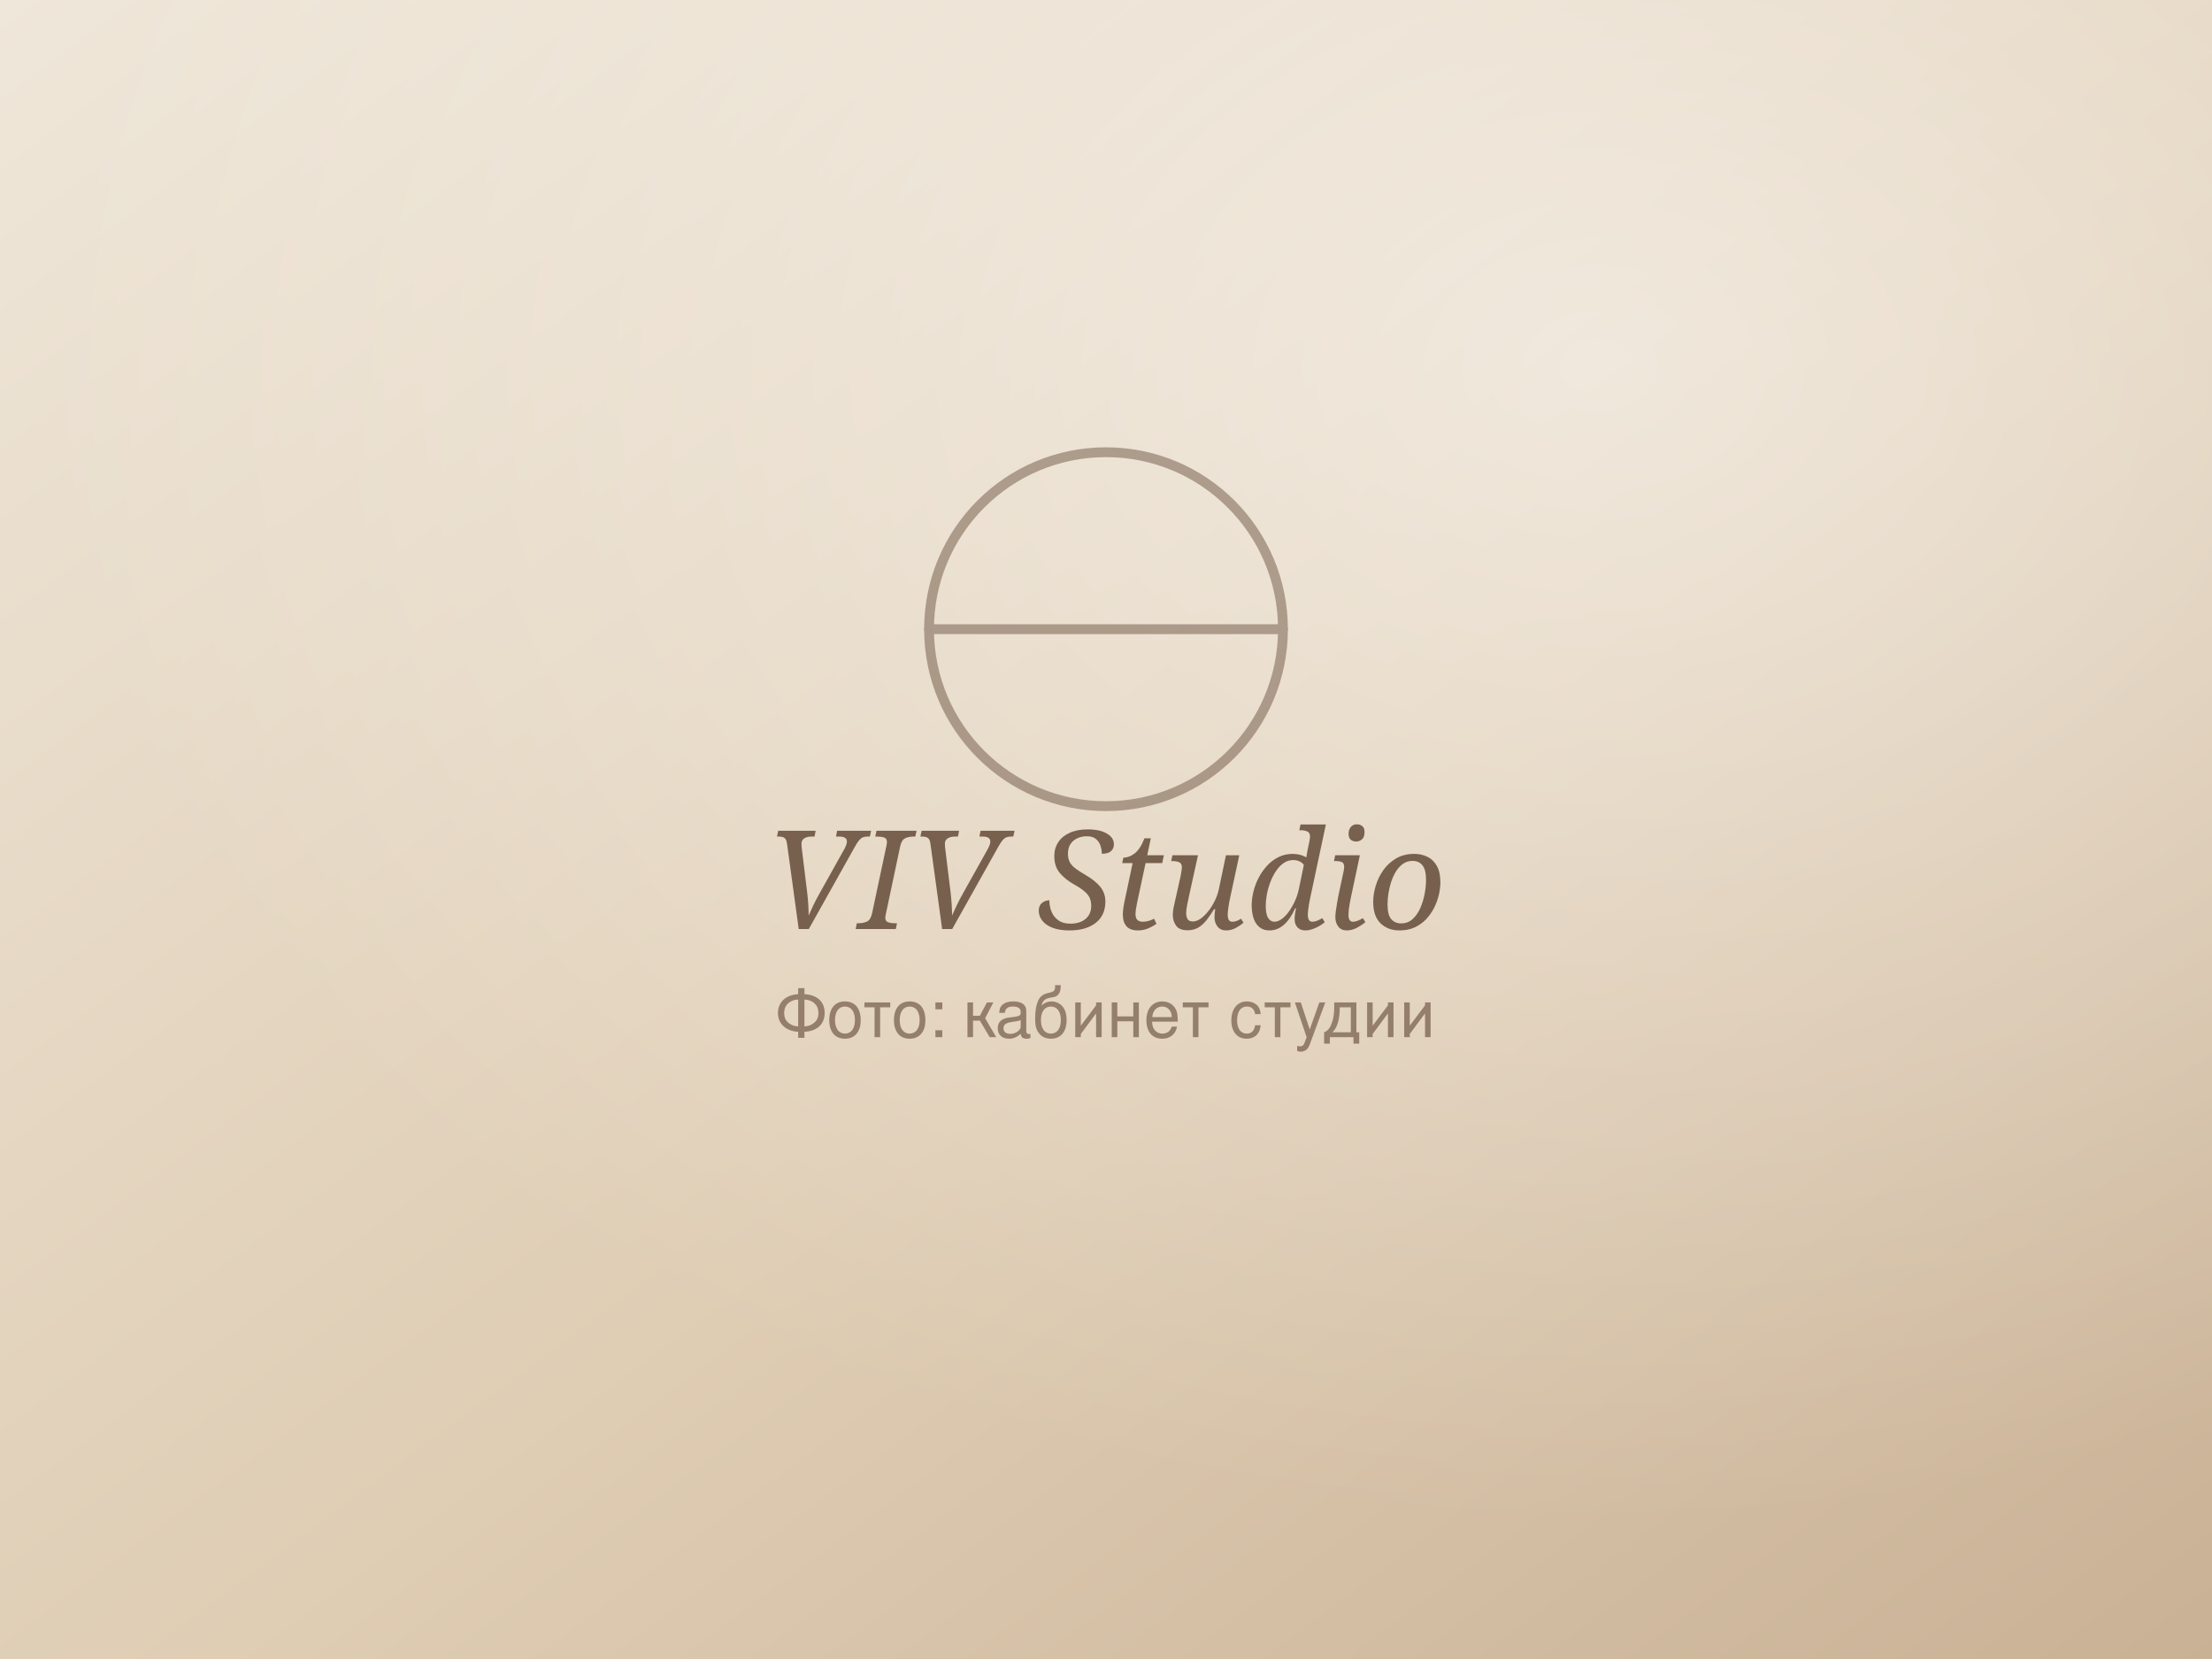
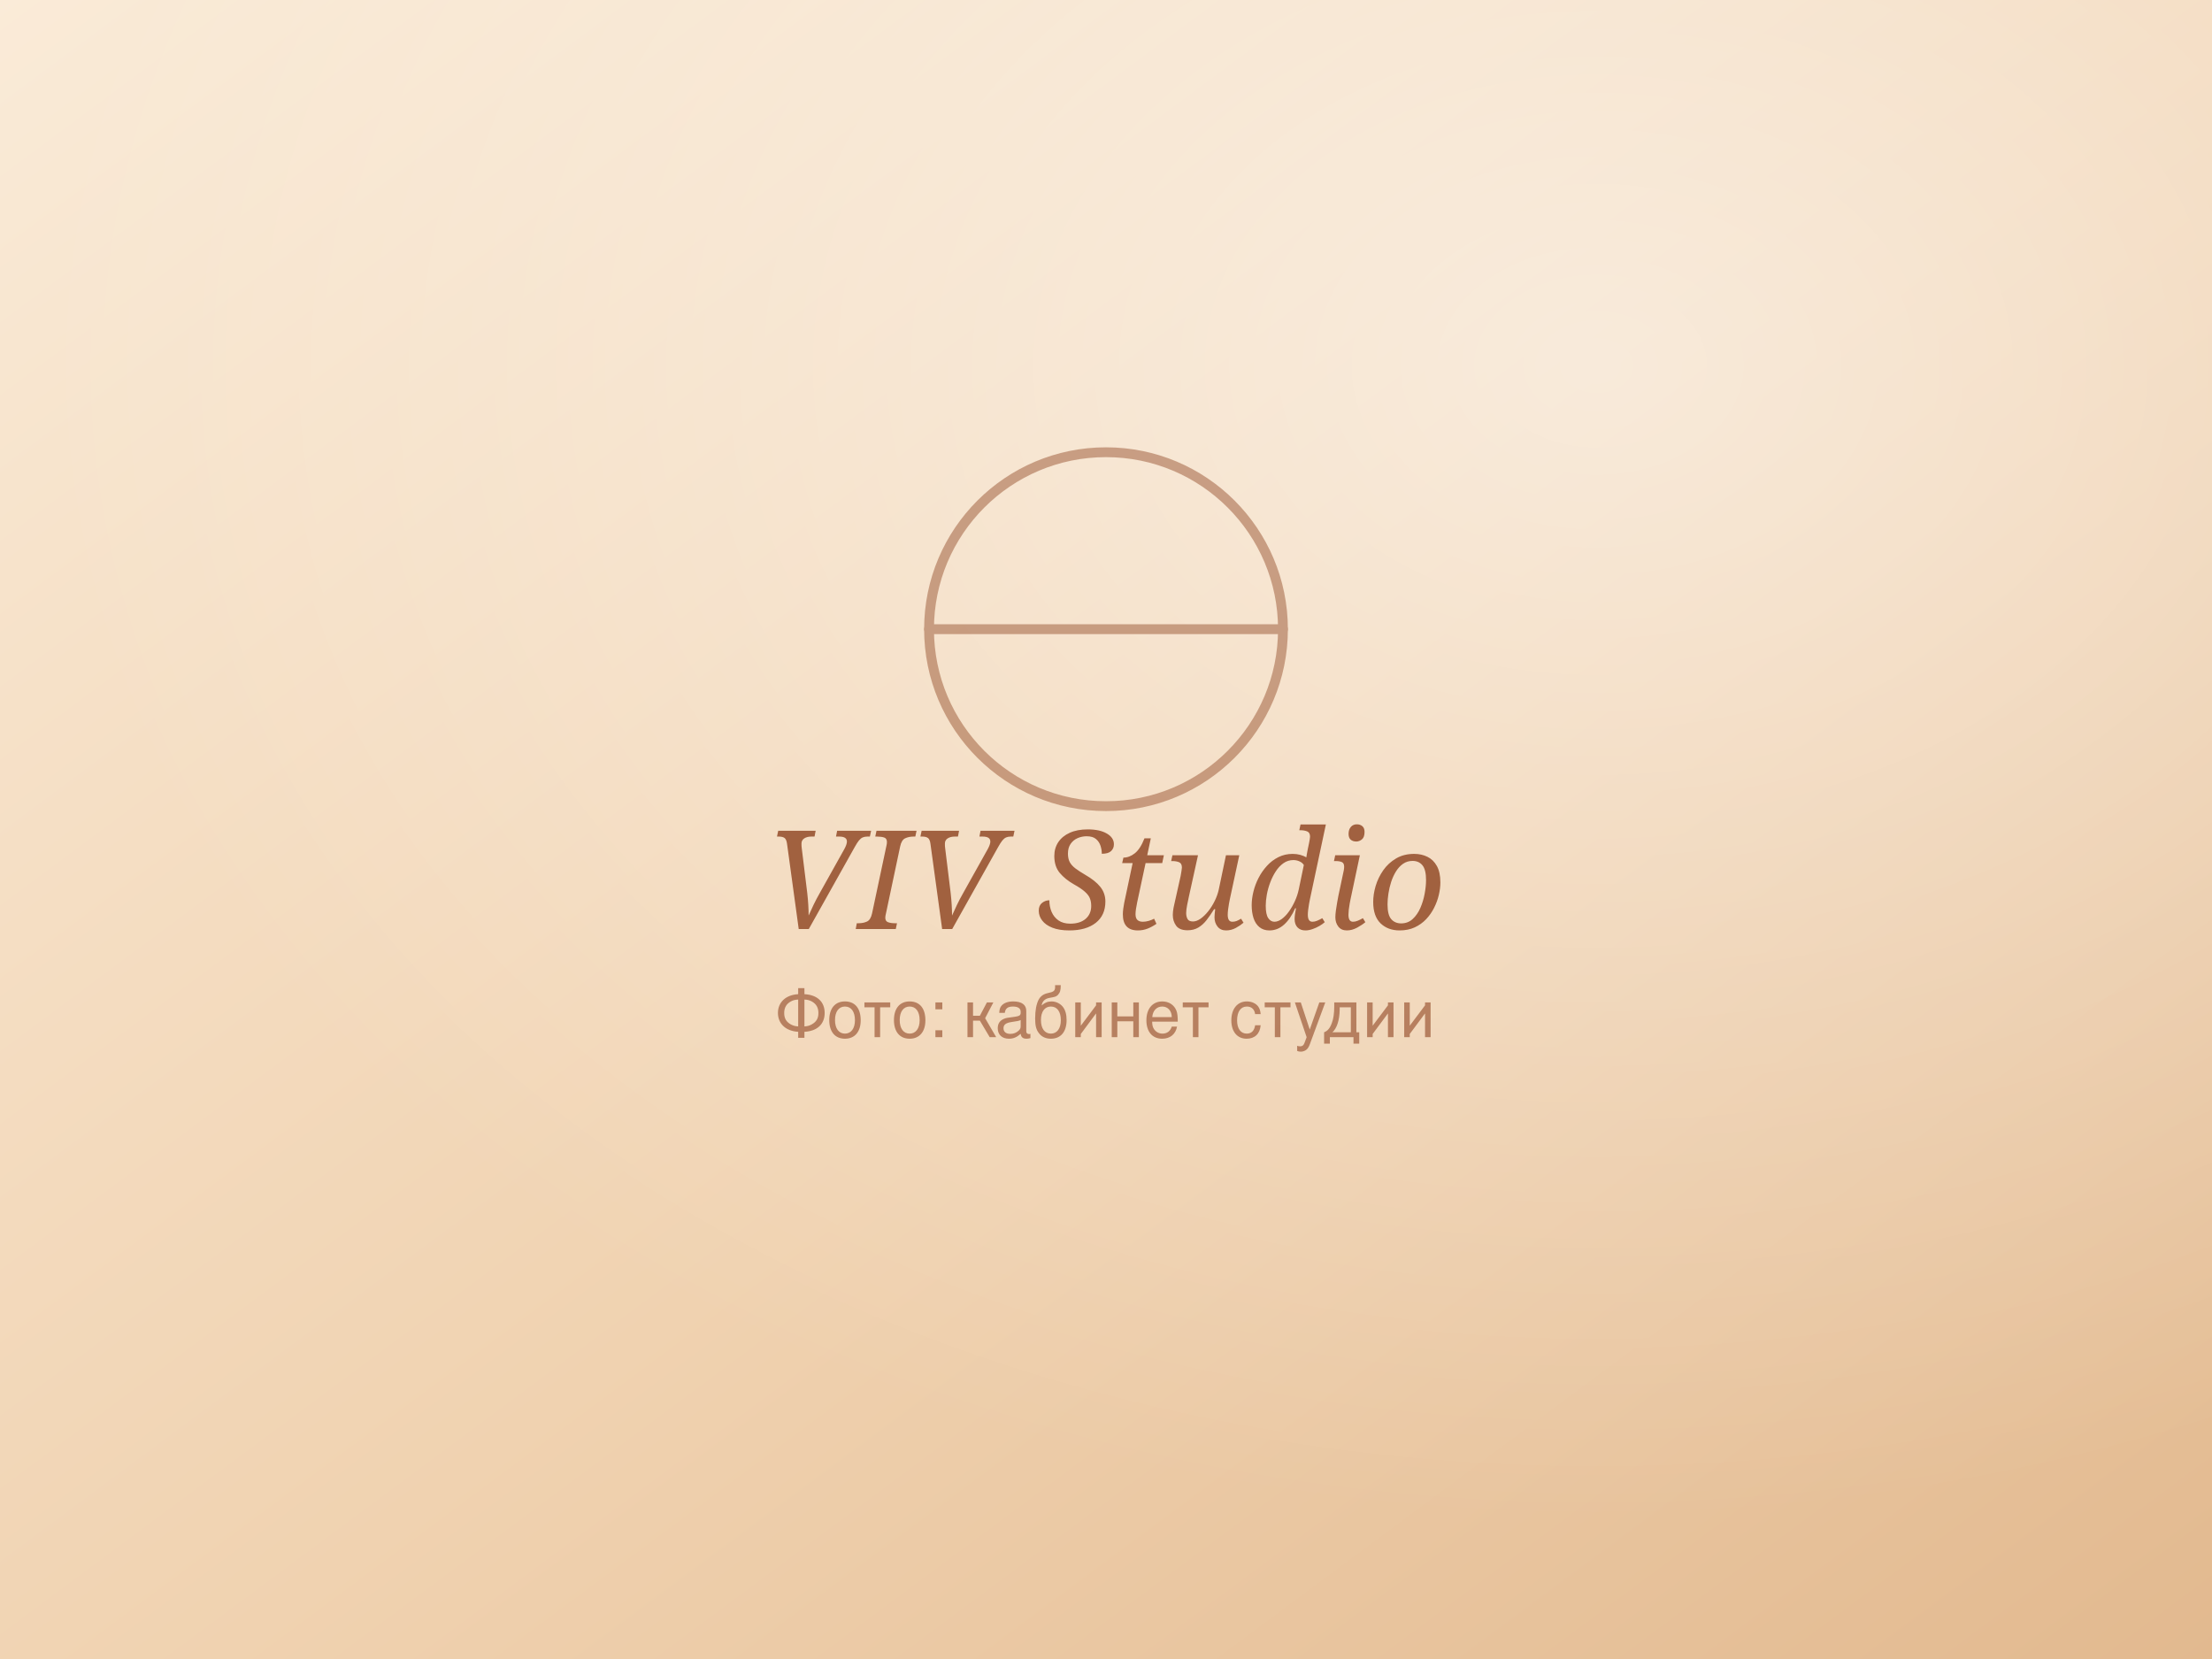
<svg xmlns="http://www.w3.org/2000/svg" viewBox="0 0 900 675" width="900" height="675" role="img">
  <defs>
    <linearGradient id="g" x1="0" y1="0" x2="1" y2="1">
-       <stop offset="0" stop-color="#EFE7DA" />
-       <stop offset=".55" stop-color="#DFCDB4" />
-       <stop offset="1" stop-color="#C9B195" />
+       <stop offset="0" stop-color="#FAEBD8" />
+       <stop offset=".55" stop-color="#F0D2B0" />
+       <stop offset="1" stop-color="#E2B98F" />
    </linearGradient>
    <radialGradient id="s" cx=".72" cy=".22" r=".7">
      <stop offset="0" stop-color="#FFFFFF" stop-opacity=".5" />
      <stop offset="1" stop-color="#FFFFFF" stop-opacity="0" />
    </radialGradient>
  </defs>
  <rect width="900" height="675" fill="url(#g)" />
  <rect width="900" height="675" fill="url(#s)" />
-   <g opacity=".45" fill="none" stroke="#5F4533" stroke-width="4.0">
+   <g opacity=".45" fill="none" stroke="#8F4522" stroke-width="4.0">
    <circle cx="450.0" cy="256" r="72" />
    <path d="M378 256 l144 0" stroke-linecap="round" />
  </g>
-   <text x="50%" y="378" text-anchor="middle" font-family="Georgia,serif" font-style="italic" font-size="56" fill="#5F4533" opacity=".82">VIV Studio</text>
-   <text x="50%" y="422" text-anchor="middle" font-family="Helvetica,Arial,sans-serif" font-size="27" fill="#5F4533" opacity=".6">Фото: кабинет студии</text>
+   <text x="50%" y="378" text-anchor="middle" font-family="Georgia,serif" font-style="italic" font-size="56" fill="#8F4522" opacity=".82">VIV Studio</text>
+   <text x="50%" y="422" text-anchor="middle" font-family="Helvetica,Arial,sans-serif" font-size="27" fill="#8F4522" opacity=".6">Фото: кабинет студии</text>
</svg>
